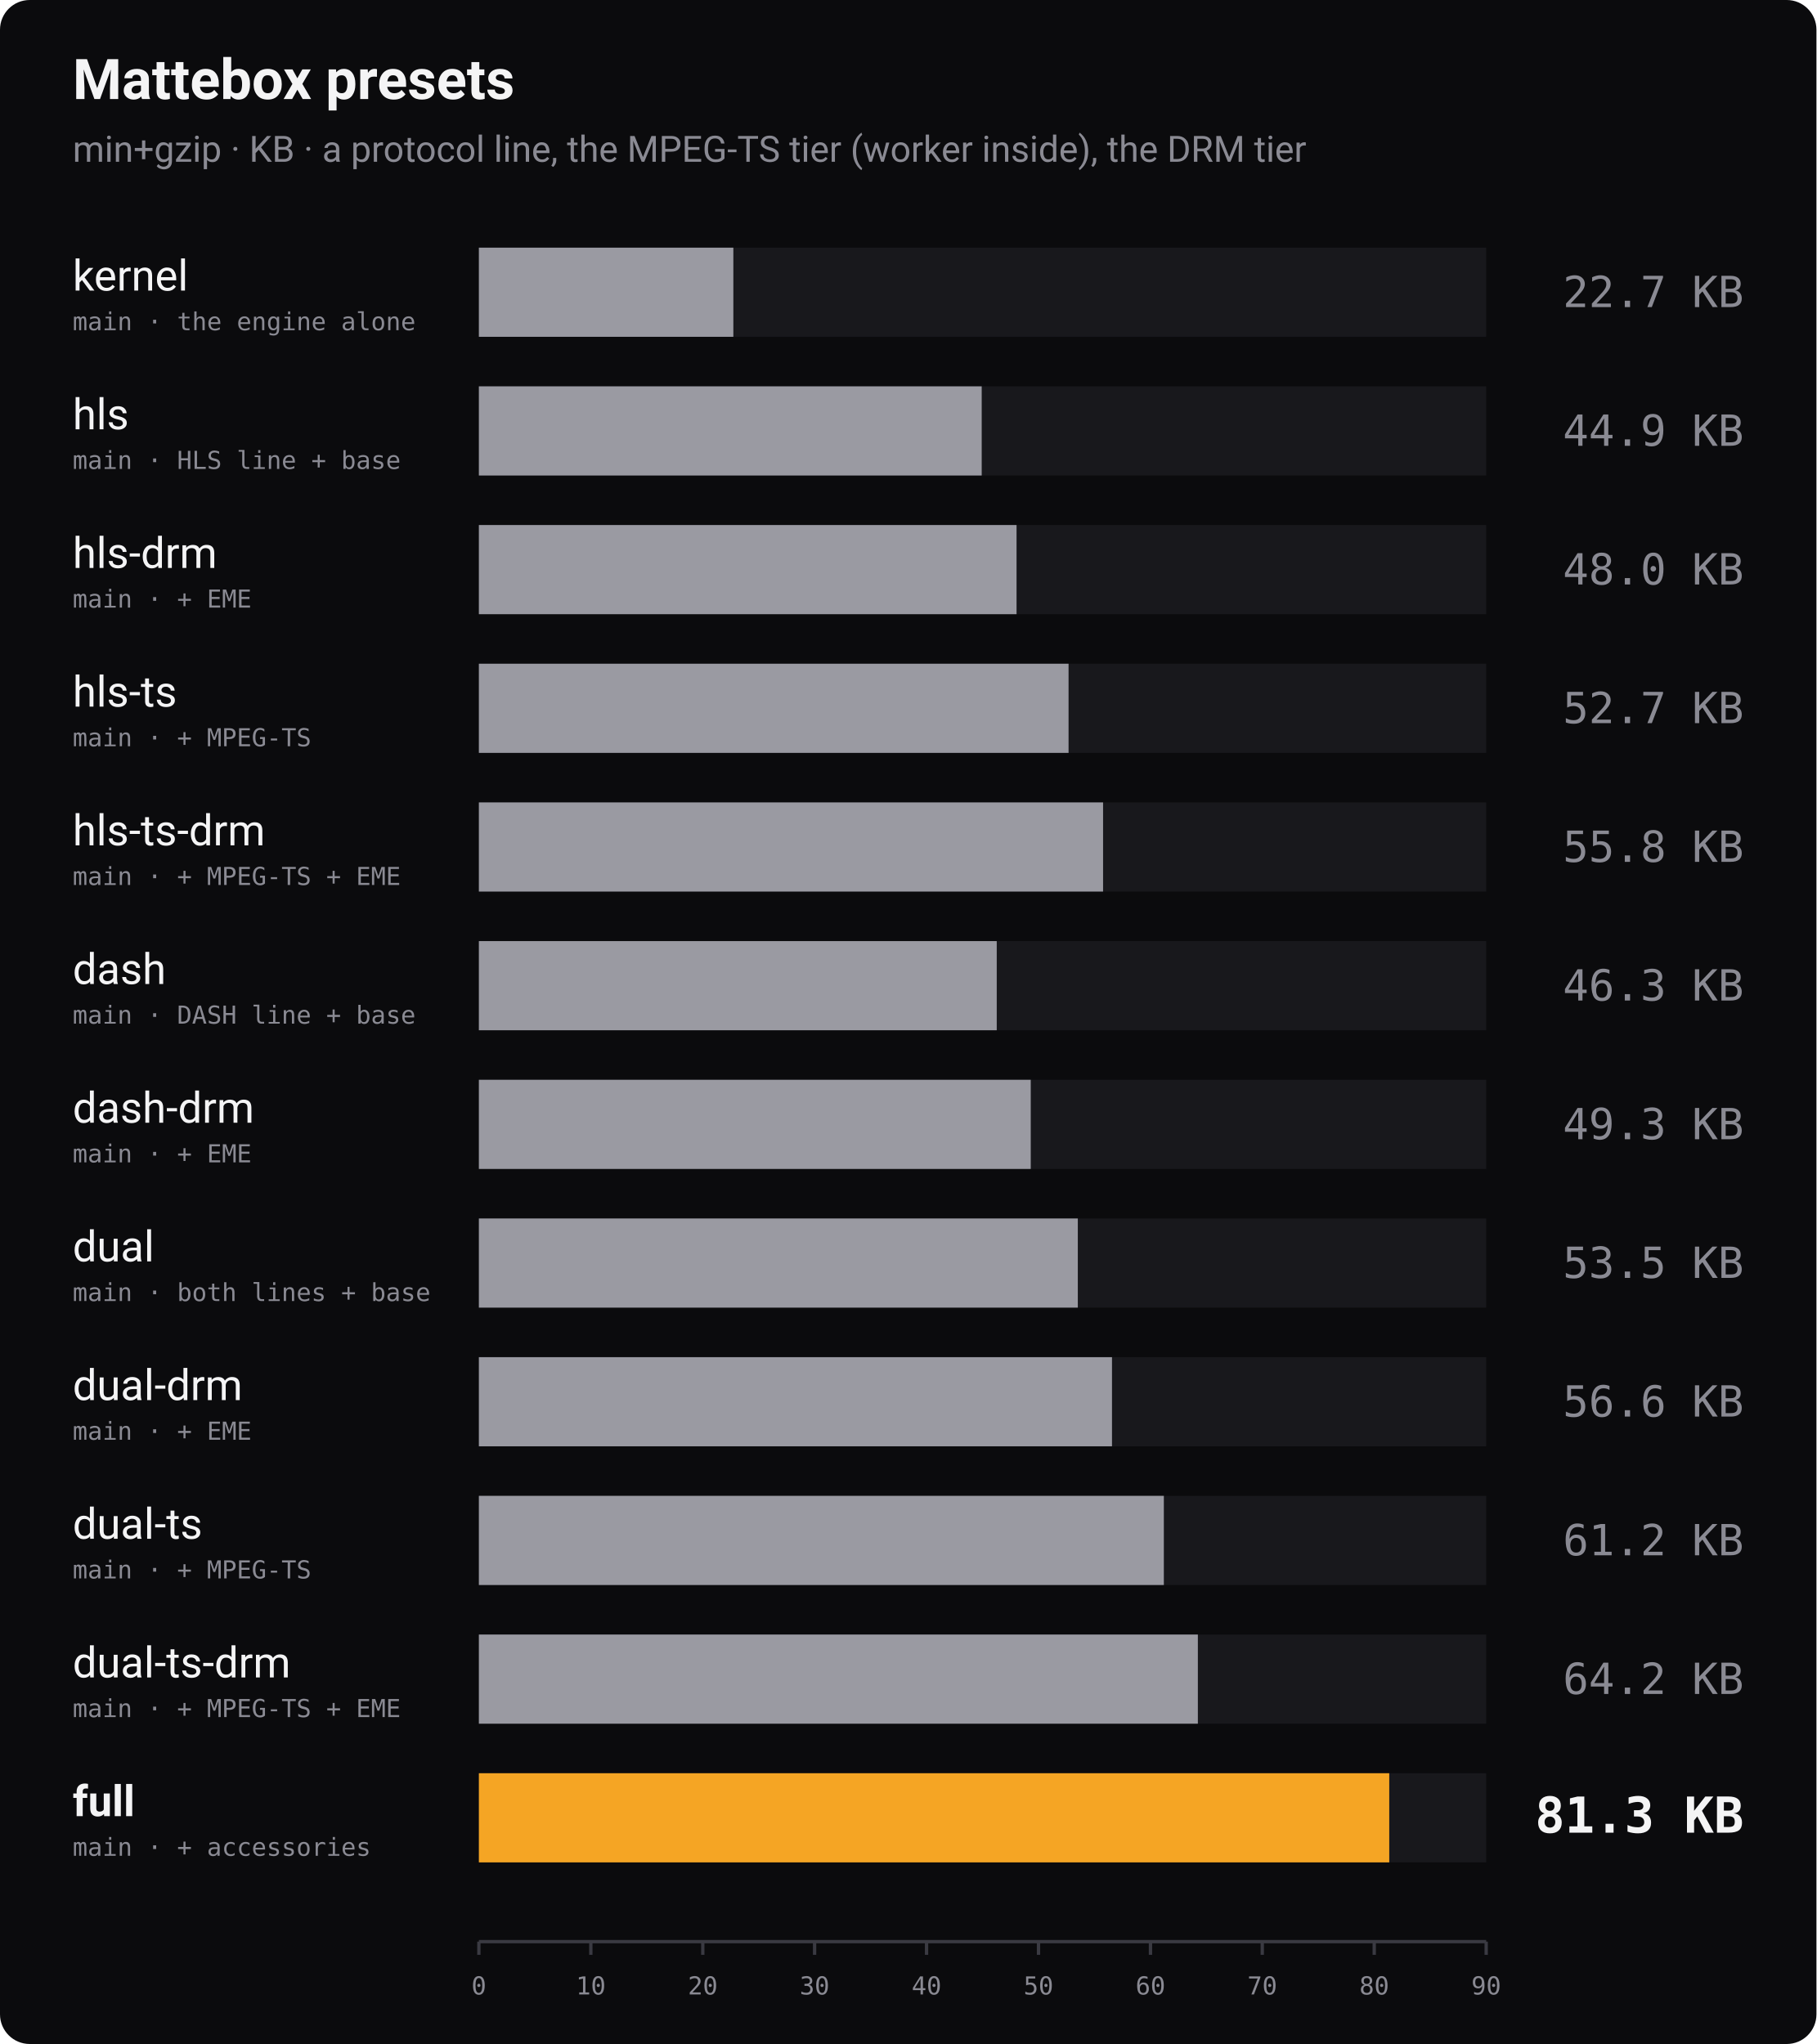
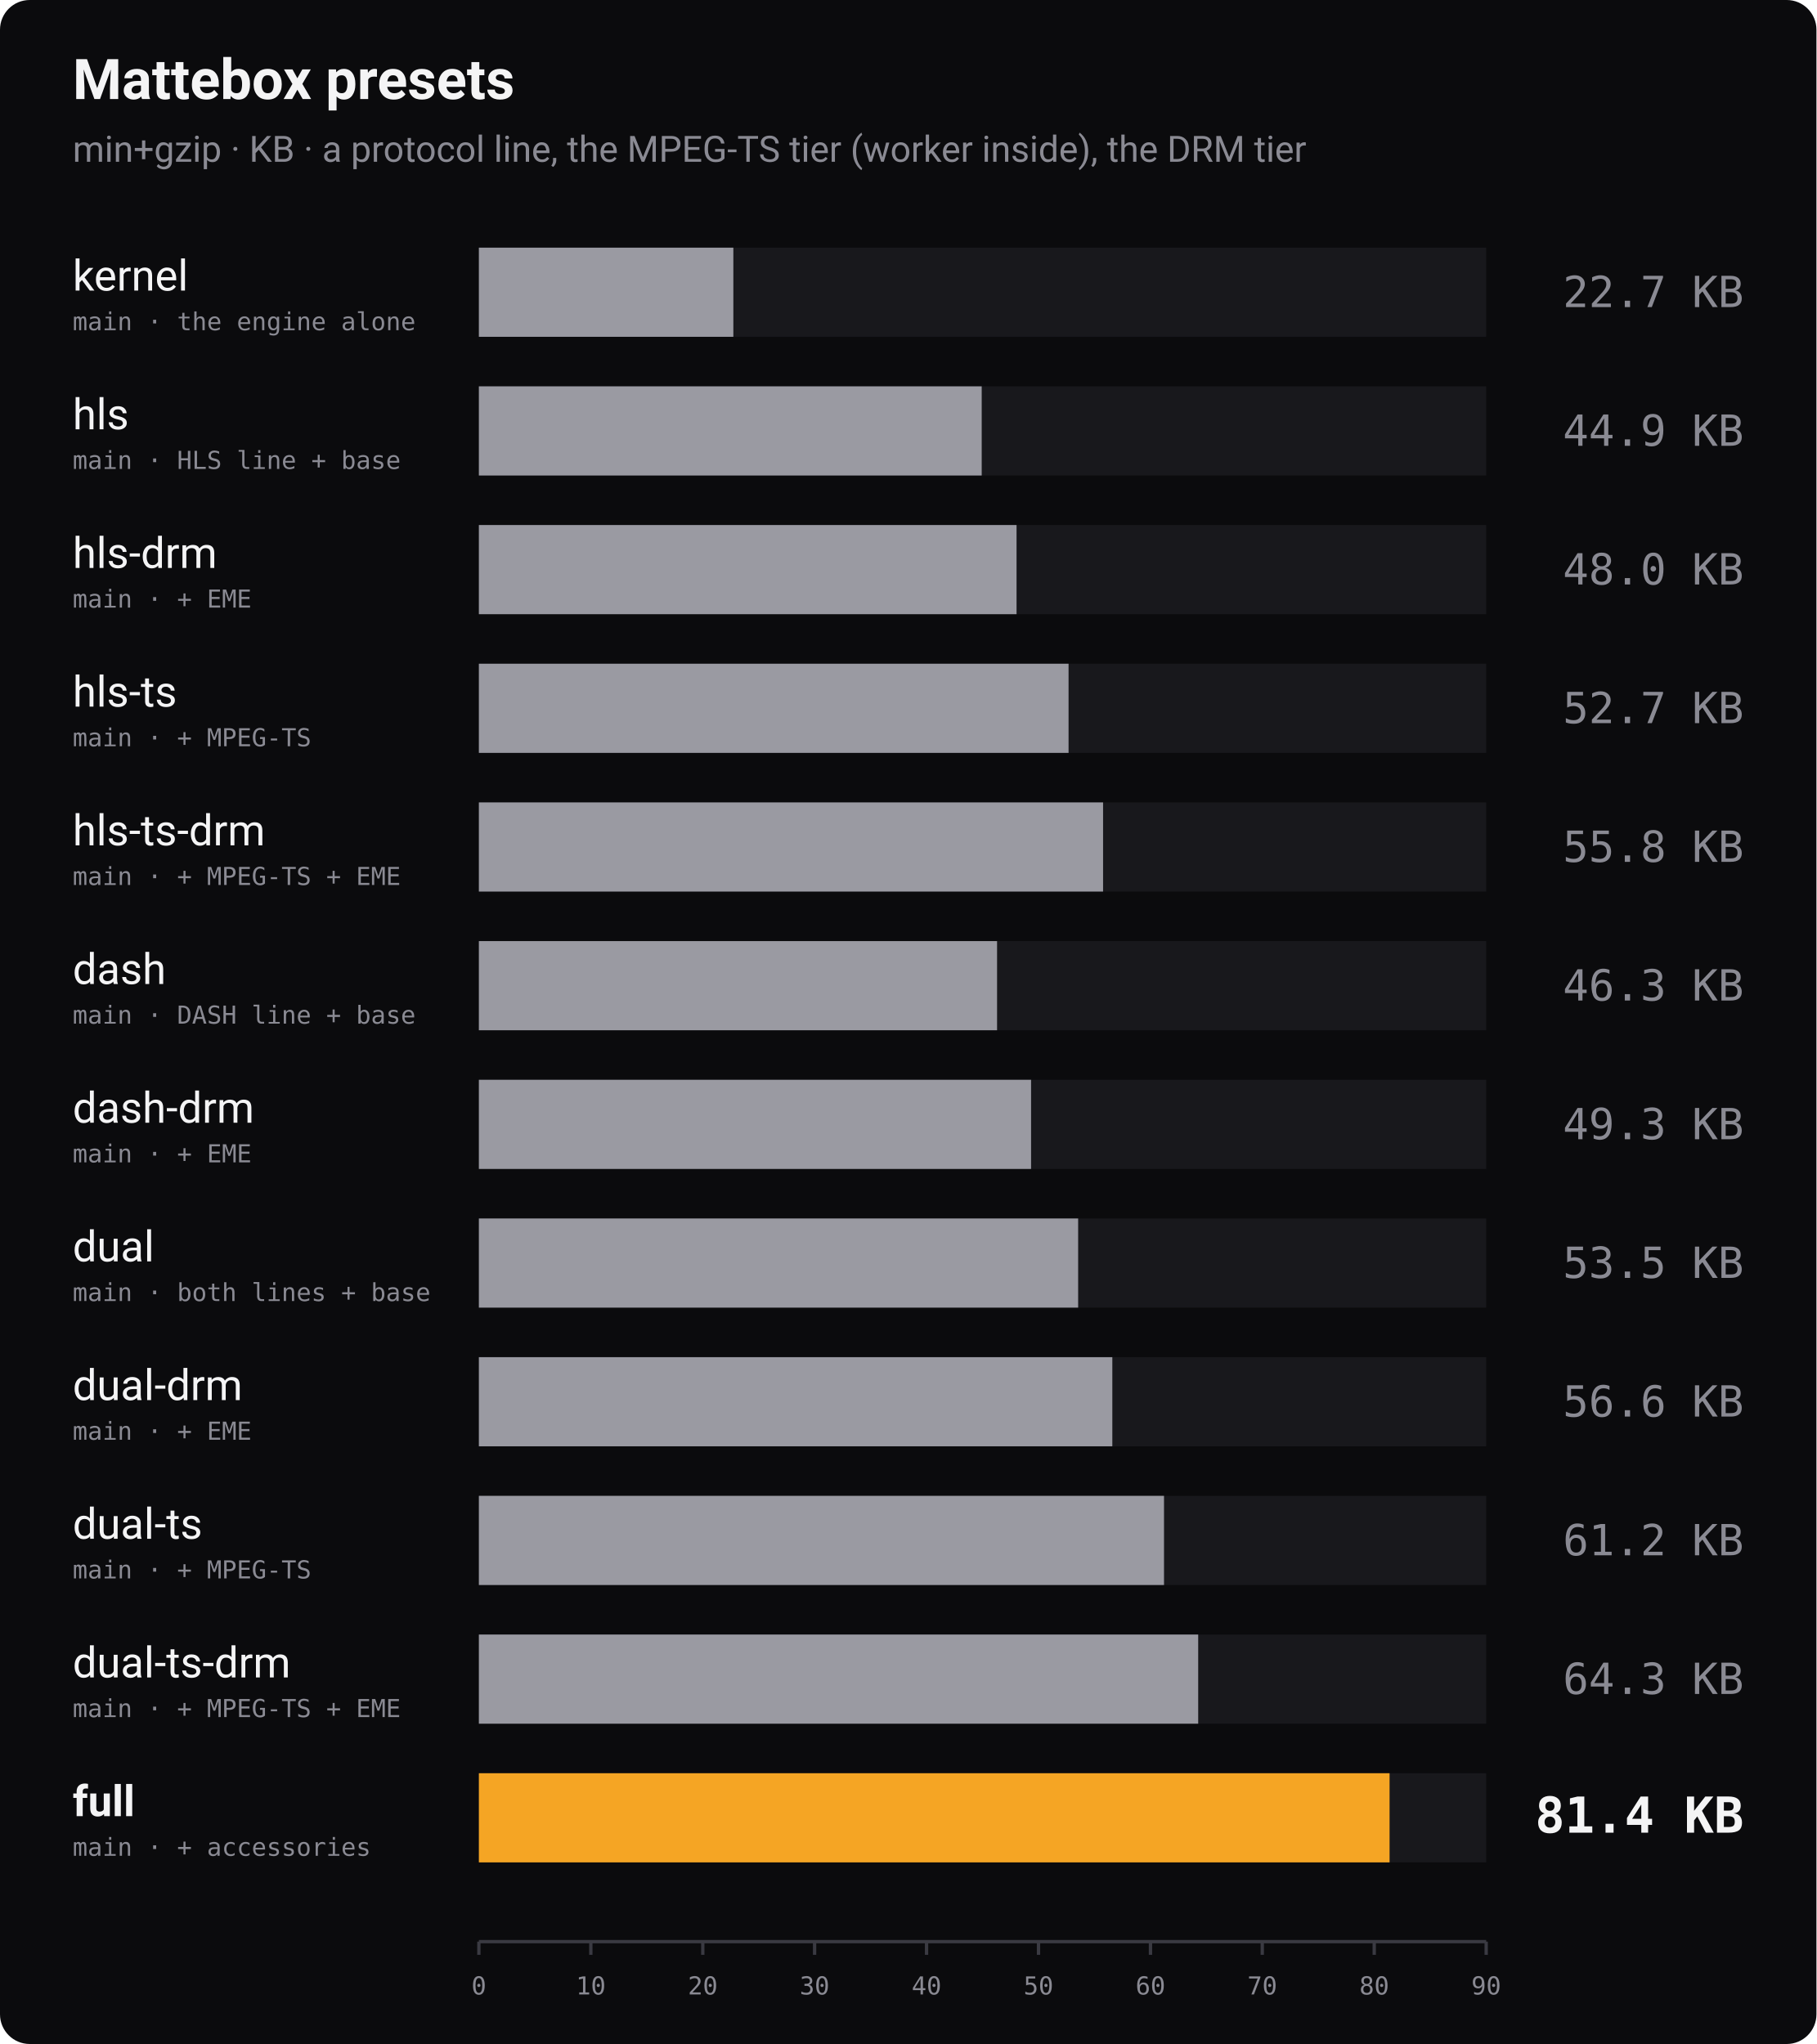
<svg xmlns="http://www.w3.org/2000/svg" width="1100" height="1238" viewBox="0 0 1100 1238" role="img" aria-label="Bundle size of every Mattebox preset, min+gzip">
  <rect width="1100" height="1238" rx="18" fill="#0b0b0d" />
  <text x="44" y="60" font-family="-apple-system, 'Segoe UI', Roboto, Helvetica, Arial, sans-serif" font-size="34" font-weight="700" fill="#f4f4f5">Mattebox presets</text>
  <text x="44" y="98" font-family="-apple-system, 'Segoe UI', Roboto, Helvetica, Arial, sans-serif" font-size="22" fill="#8a8a93">min+gzip · KB · a protocol line, the MPEG-TS tier (worker inside), the DRM tier</text>
  <text x="44" y="176" font-family="-apple-system, 'Segoe UI', Roboto, Helvetica, Arial, sans-serif" font-size="26" font-weight="400" fill="#f4f4f5">kernel</text>
  <text x="44" y="200" font-family="ui-monospace, 'SF Mono', Menlo, Consolas, monospace" font-size="15" fill="#8a8a93">main · the engine alone</text>
  <rect x="290" y="150" width="610" height="54" fill="#18181c" />
  <rect x="290" y="150" width="154.1" height="54" fill="#9a9aa2" />
  <text x="1056" y="186" text-anchor="end" font-family="ui-monospace, 'SF Mono', Menlo, Consolas, monospace" font-size="26" font-weight="400" fill="#8a8a93">22.7 KB</text>
  <text x="44" y="260" font-family="-apple-system, 'Segoe UI', Roboto, Helvetica, Arial, sans-serif" font-size="26" font-weight="400" fill="#f4f4f5">hls</text>
  <text x="44" y="284" font-family="ui-monospace, 'SF Mono', Menlo, Consolas, monospace" font-size="15" fill="#8a8a93">main · HLS line + base</text>
  <rect x="290" y="234" width="610" height="54" fill="#18181c" />
  <rect x="290" y="234" width="304.5" height="54" fill="#9a9aa2" />
  <text x="1056" y="270" text-anchor="end" font-family="ui-monospace, 'SF Mono', Menlo, Consolas, monospace" font-size="26" font-weight="400" fill="#8a8a93">44.9 KB</text>
  <text x="44" y="344" font-family="-apple-system, 'Segoe UI', Roboto, Helvetica, Arial, sans-serif" font-size="26" font-weight="400" fill="#f4f4f5">hls-drm</text>
  <text x="44" y="368" font-family="ui-monospace, 'SF Mono', Menlo, Consolas, monospace" font-size="15" fill="#8a8a93">main · + EME</text>
  <rect x="290" y="318" width="610" height="54" fill="#18181c" />
  <rect x="290" y="318" width="325.6" height="54" fill="#9a9aa2" />
  <text x="1056" y="354" text-anchor="end" font-family="ui-monospace, 'SF Mono', Menlo, Consolas, monospace" font-size="26" font-weight="400" fill="#8a8a93">48.0 KB</text>
  <text x="44" y="428" font-family="-apple-system, 'Segoe UI', Roboto, Helvetica, Arial, sans-serif" font-size="26" font-weight="400" fill="#f4f4f5">hls-ts</text>
  <text x="44" y="452" font-family="ui-monospace, 'SF Mono', Menlo, Consolas, monospace" font-size="15" fill="#8a8a93">main · + MPEG-TS</text>
  <rect x="290" y="402" width="610" height="54" fill="#18181c" />
  <rect x="290" y="402" width="357.1" height="54" fill="#9a9aa2" />
  <text x="1056" y="438" text-anchor="end" font-family="ui-monospace, 'SF Mono', Menlo, Consolas, monospace" font-size="26" font-weight="400" fill="#8a8a93">52.7 KB</text>
  <text x="44" y="512" font-family="-apple-system, 'Segoe UI', Roboto, Helvetica, Arial, sans-serif" font-size="26" font-weight="400" fill="#f4f4f5">hls-ts-drm</text>
  <text x="44" y="536" font-family="ui-monospace, 'SF Mono', Menlo, Consolas, monospace" font-size="15" fill="#8a8a93">main · + MPEG-TS + EME</text>
  <rect x="290" y="486" width="610" height="54" fill="#18181c" />
  <rect x="290" y="486" width="378.0" height="54" fill="#9a9aa2" />
  <text x="1056" y="522" text-anchor="end" font-family="ui-monospace, 'SF Mono', Menlo, Consolas, monospace" font-size="26" font-weight="400" fill="#8a8a93">55.8 KB</text>
  <text x="44" y="596" font-family="-apple-system, 'Segoe UI', Roboto, Helvetica, Arial, sans-serif" font-size="26" font-weight="400" fill="#f4f4f5">dash</text>
  <text x="44" y="620" font-family="ui-monospace, 'SF Mono', Menlo, Consolas, monospace" font-size="15" fill="#8a8a93">main · DASH line + base</text>
  <rect x="290" y="570" width="610" height="54" fill="#18181c" />
-   <rect x="290" y="570" width="313.6" height="54" fill="#9a9aa2" />
+   <rect x="290" y="570" width="313.8" height="54" fill="#9a9aa2" />
  <text x="1056" y="606" text-anchor="end" font-family="ui-monospace, 'SF Mono', Menlo, Consolas, monospace" font-size="26" font-weight="400" fill="#8a8a93">46.3 KB</text>
  <text x="44" y="680" font-family="-apple-system, 'Segoe UI', Roboto, Helvetica, Arial, sans-serif" font-size="26" font-weight="400" fill="#f4f4f5">dash-drm</text>
  <text x="44" y="704" font-family="ui-monospace, 'SF Mono', Menlo, Consolas, monospace" font-size="15" fill="#8a8a93">main · + EME</text>
  <rect x="290" y="654" width="610" height="54" fill="#18181c" />
-   <rect x="290" y="654" width="334.2" height="54" fill="#9a9aa2" />
+   <rect x="290" y="654" width="334.4" height="54" fill="#9a9aa2" />
  <text x="1056" y="690" text-anchor="end" font-family="ui-monospace, 'SF Mono', Menlo, Consolas, monospace" font-size="26" font-weight="400" fill="#8a8a93">49.3 KB</text>
  <text x="44" y="764" font-family="-apple-system, 'Segoe UI', Roboto, Helvetica, Arial, sans-serif" font-size="26" font-weight="400" fill="#f4f4f5">dual</text>
  <text x="44" y="788" font-family="ui-monospace, 'SF Mono', Menlo, Consolas, monospace" font-size="15" fill="#8a8a93">main · both lines + base</text>
  <rect x="290" y="738" width="610" height="54" fill="#18181c" />
-   <rect x="290" y="738" width="362.7" height="54" fill="#9a9aa2" />
+   <rect x="290" y="738" width="362.9" height="54" fill="#9a9aa2" />
  <text x="1056" y="774" text-anchor="end" font-family="ui-monospace, 'SF Mono', Menlo, Consolas, monospace" font-size="26" font-weight="400" fill="#8a8a93">53.5 KB</text>
  <text x="44" y="848" font-family="-apple-system, 'Segoe UI', Roboto, Helvetica, Arial, sans-serif" font-size="26" font-weight="400" fill="#f4f4f5">dual-drm</text>
  <text x="44" y="872" font-family="ui-monospace, 'SF Mono', Menlo, Consolas, monospace" font-size="15" fill="#8a8a93">main · + EME</text>
  <rect x="290" y="822" width="610" height="54" fill="#18181c" />
-   <rect x="290" y="822" width="383.4" height="54" fill="#9a9aa2" />
+   <rect x="290" y="822" width="383.6" height="54" fill="#9a9aa2" />
  <text x="1056" y="858" text-anchor="end" font-family="ui-monospace, 'SF Mono', Menlo, Consolas, monospace" font-size="26" font-weight="400" fill="#8a8a93">56.6 KB</text>
  <text x="44" y="932" font-family="-apple-system, 'Segoe UI', Roboto, Helvetica, Arial, sans-serif" font-size="26" font-weight="400" fill="#f4f4f5">dual-ts</text>
  <text x="44" y="956" font-family="ui-monospace, 'SF Mono', Menlo, Consolas, monospace" font-size="15" fill="#8a8a93">main · + MPEG-TS</text>
  <rect x="290" y="906" width="610" height="54" fill="#18181c" />
-   <rect x="290" y="906" width="414.8" height="54" fill="#9a9aa2" />
+   <rect x="290" y="906" width="414.9" height="54" fill="#9a9aa2" />
  <text x="1056" y="942" text-anchor="end" font-family="ui-monospace, 'SF Mono', Menlo, Consolas, monospace" font-size="26" font-weight="400" fill="#8a8a93">61.2 KB</text>
  <text x="44" y="1016" font-family="-apple-system, 'Segoe UI', Roboto, Helvetica, Arial, sans-serif" font-size="26" font-weight="400" fill="#f4f4f5">dual-ts-drm</text>
  <text x="44" y="1040" font-family="ui-monospace, 'SF Mono', Menlo, Consolas, monospace" font-size="15" fill="#8a8a93">main · + MPEG-TS + EME</text>
  <rect x="290" y="990" width="610" height="54" fill="#18181c" />
-   <rect x="290" y="990" width="435.4" height="54" fill="#9a9aa2" />
-   <text x="1056" y="1026" text-anchor="end" font-family="ui-monospace, 'SF Mono', Menlo, Consolas, monospace" font-size="26" font-weight="400" fill="#8a8a93">64.2 KB</text>
+   <rect x="290" y="990" width="435.6" height="54" fill="#9a9aa2" />
+   <text x="1056" y="1026" text-anchor="end" font-family="ui-monospace, 'SF Mono', Menlo, Consolas, monospace" font-size="26" font-weight="400" fill="#8a8a93">64.3 KB</text>
  <text x="44" y="1100" font-family="-apple-system, 'Segoe UI', Roboto, Helvetica, Arial, sans-serif" font-size="26" font-weight="700" fill="#f4f4f5">full</text>
  <text x="44" y="1124" font-family="ui-monospace, 'SF Mono', Menlo, Consolas, monospace" font-size="15" fill="#8a8a93">main · + accessories</text>
  <rect x="290" y="1074" width="610" height="54" fill="#18181c" />
-   <rect x="290" y="1074" width="551.3" height="54" fill="#f5a524" />
-   <text x="1056" y="1110" text-anchor="end" font-family="ui-monospace, 'SF Mono', Menlo, Consolas, monospace" font-size="30" font-weight="700" fill="#f4f4f5">81.3 KB</text>
+   <rect x="290" y="1074" width="551.5" height="54" fill="#f5a524" />
+   <text x="1056" y="1110" text-anchor="end" font-family="ui-monospace, 'SF Mono', Menlo, Consolas, monospace" font-size="30" font-weight="700" fill="#f4f4f5">81.4 KB</text>
  <line x1="290" y1="1176" x2="900" y2="1176" stroke="#3a3a42" stroke-width="2" />
  <line x1="290.0" y1="1176" x2="290.0" y2="1184" stroke="#3a3a42" stroke-width="2" />
  <text x="290.0" y="1208" text-anchor="middle" font-family="ui-monospace, 'SF Mono', Menlo, Consolas, monospace" font-size="15" fill="#8a8a93">0</text>
  <line x1="357.8" y1="1176" x2="357.8" y2="1184" stroke="#3a3a42" stroke-width="2" />
  <text x="357.8" y="1208" text-anchor="middle" font-family="ui-monospace, 'SF Mono', Menlo, Consolas, monospace" font-size="15" fill="#8a8a93">10</text>
  <line x1="425.6" y1="1176" x2="425.6" y2="1184" stroke="#3a3a42" stroke-width="2" />
  <text x="425.6" y="1208" text-anchor="middle" font-family="ui-monospace, 'SF Mono', Menlo, Consolas, monospace" font-size="15" fill="#8a8a93">20</text>
  <line x1="493.3" y1="1176" x2="493.3" y2="1184" stroke="#3a3a42" stroke-width="2" />
  <text x="493.3" y="1208" text-anchor="middle" font-family="ui-monospace, 'SF Mono', Menlo, Consolas, monospace" font-size="15" fill="#8a8a93">30</text>
  <line x1="561.1" y1="1176" x2="561.1" y2="1184" stroke="#3a3a42" stroke-width="2" />
  <text x="561.1" y="1208" text-anchor="middle" font-family="ui-monospace, 'SF Mono', Menlo, Consolas, monospace" font-size="15" fill="#8a8a93">40</text>
  <line x1="628.9" y1="1176" x2="628.9" y2="1184" stroke="#3a3a42" stroke-width="2" />
  <text x="628.9" y="1208" text-anchor="middle" font-family="ui-monospace, 'SF Mono', Menlo, Consolas, monospace" font-size="15" fill="#8a8a93">50</text>
  <line x1="696.7" y1="1176" x2="696.7" y2="1184" stroke="#3a3a42" stroke-width="2" />
  <text x="696.7" y="1208" text-anchor="middle" font-family="ui-monospace, 'SF Mono', Menlo, Consolas, monospace" font-size="15" fill="#8a8a93">60</text>
  <line x1="764.4" y1="1176" x2="764.4" y2="1184" stroke="#3a3a42" stroke-width="2" />
  <text x="764.4" y="1208" text-anchor="middle" font-family="ui-monospace, 'SF Mono', Menlo, Consolas, monospace" font-size="15" fill="#8a8a93">70</text>
  <line x1="832.2" y1="1176" x2="832.2" y2="1184" stroke="#3a3a42" stroke-width="2" />
  <text x="832.2" y="1208" text-anchor="middle" font-family="ui-monospace, 'SF Mono', Menlo, Consolas, monospace" font-size="15" fill="#8a8a93">80</text>
  <line x1="900.0" y1="1176" x2="900.0" y2="1184" stroke="#3a3a42" stroke-width="2" />
  <text x="900.0" y="1208" text-anchor="middle" font-family="ui-monospace, 'SF Mono', Menlo, Consolas, monospace" font-size="15" fill="#8a8a93">90</text>
</svg>
